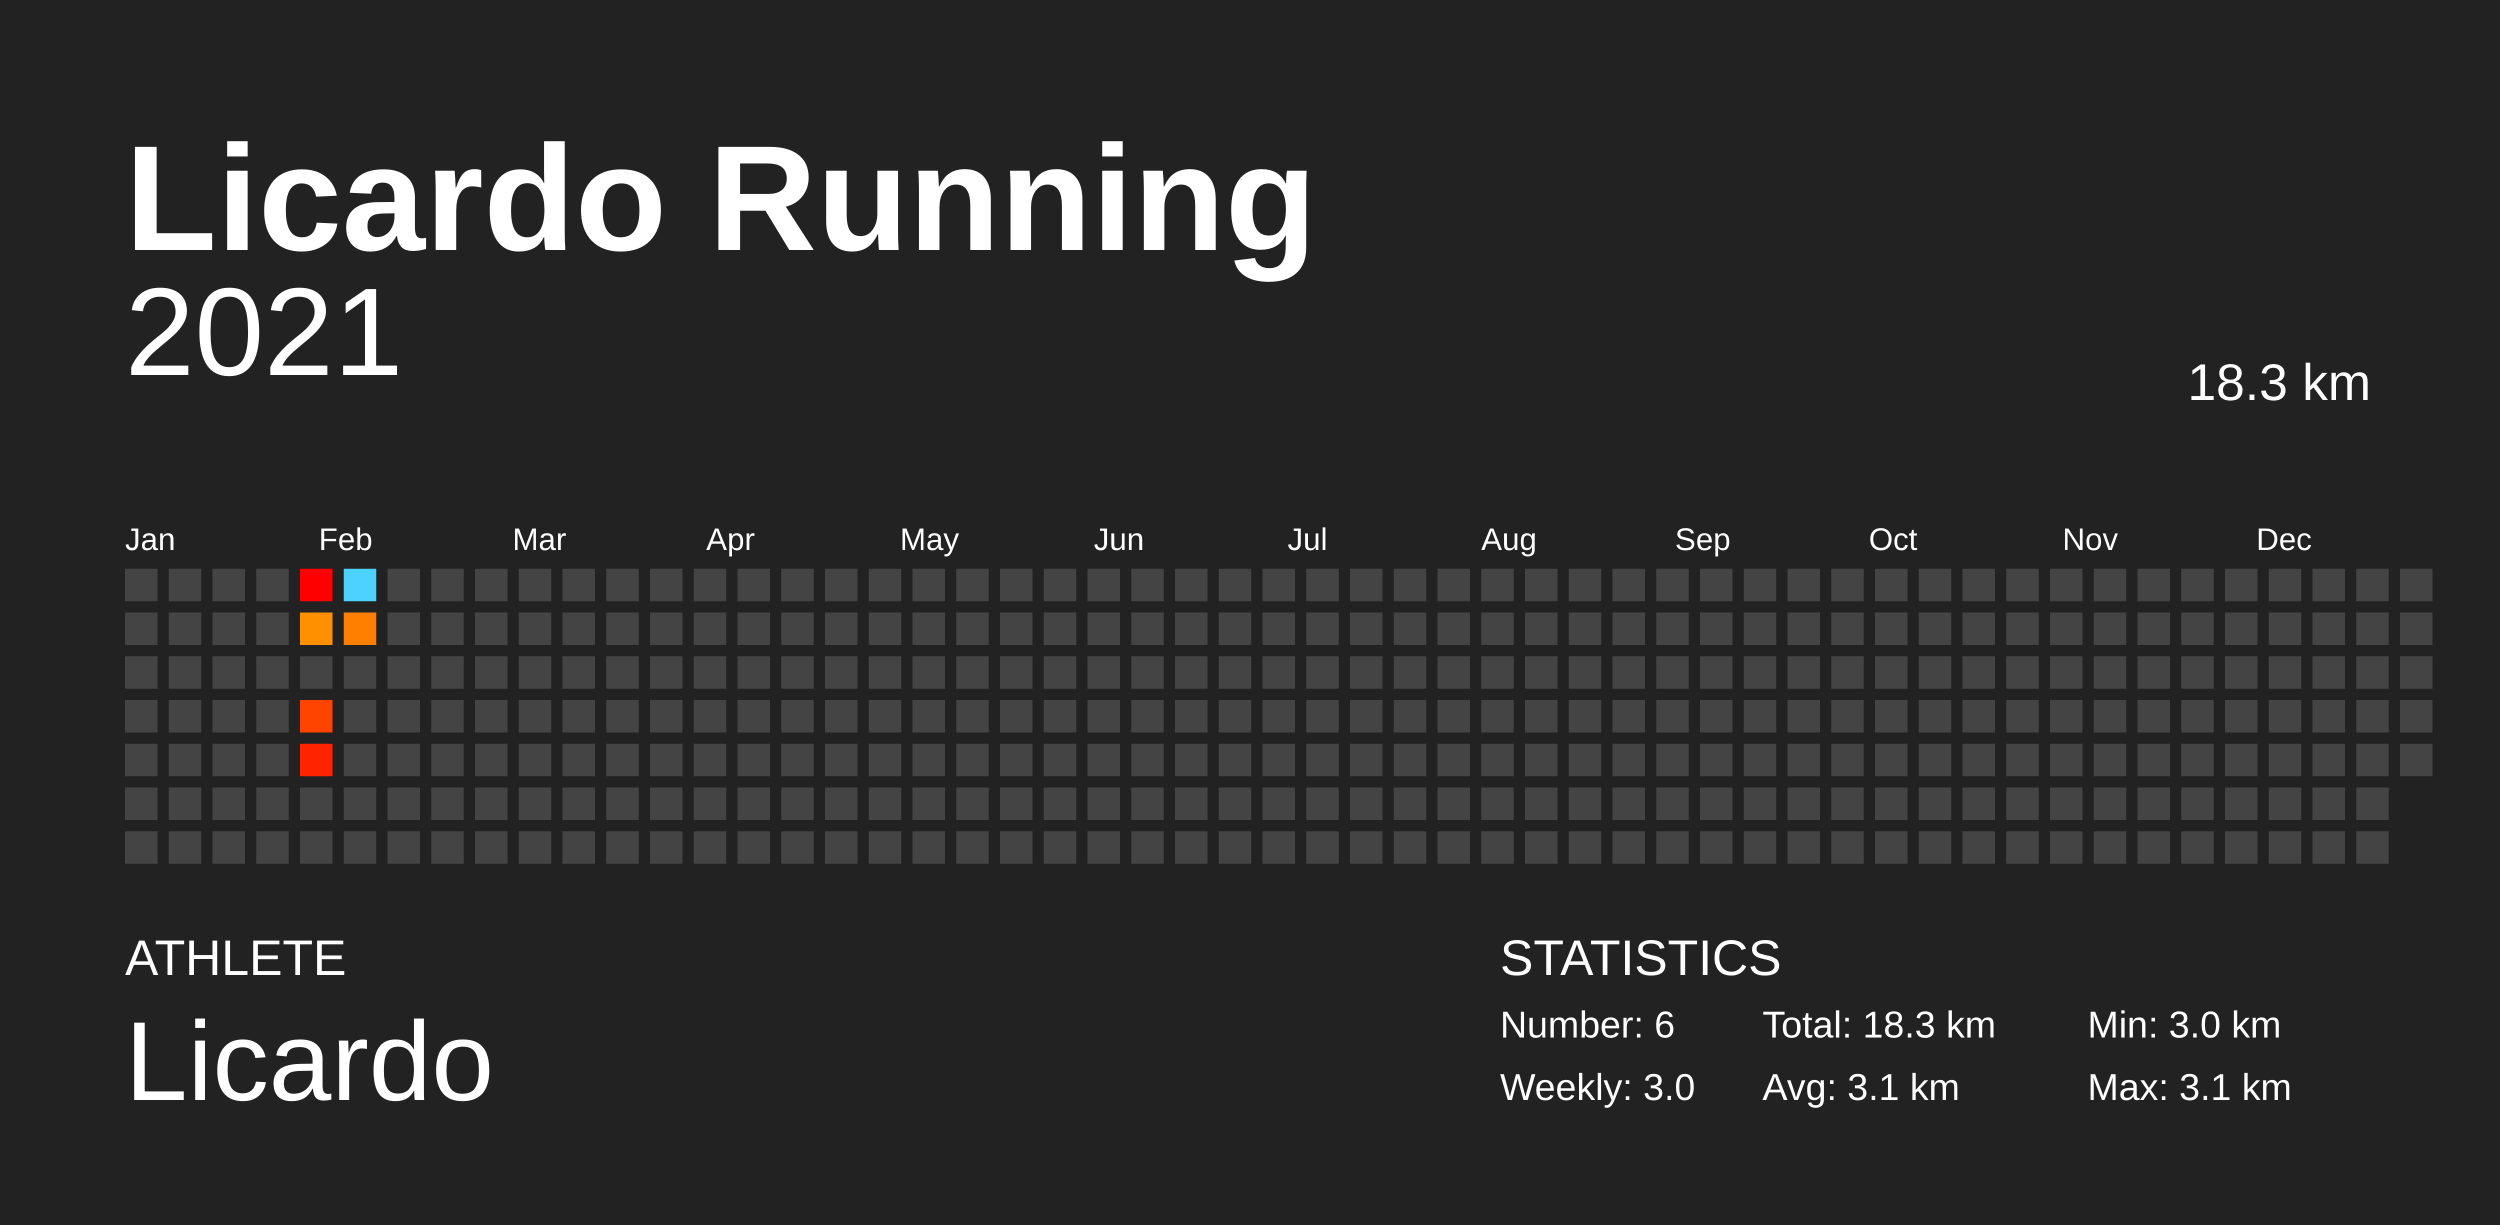
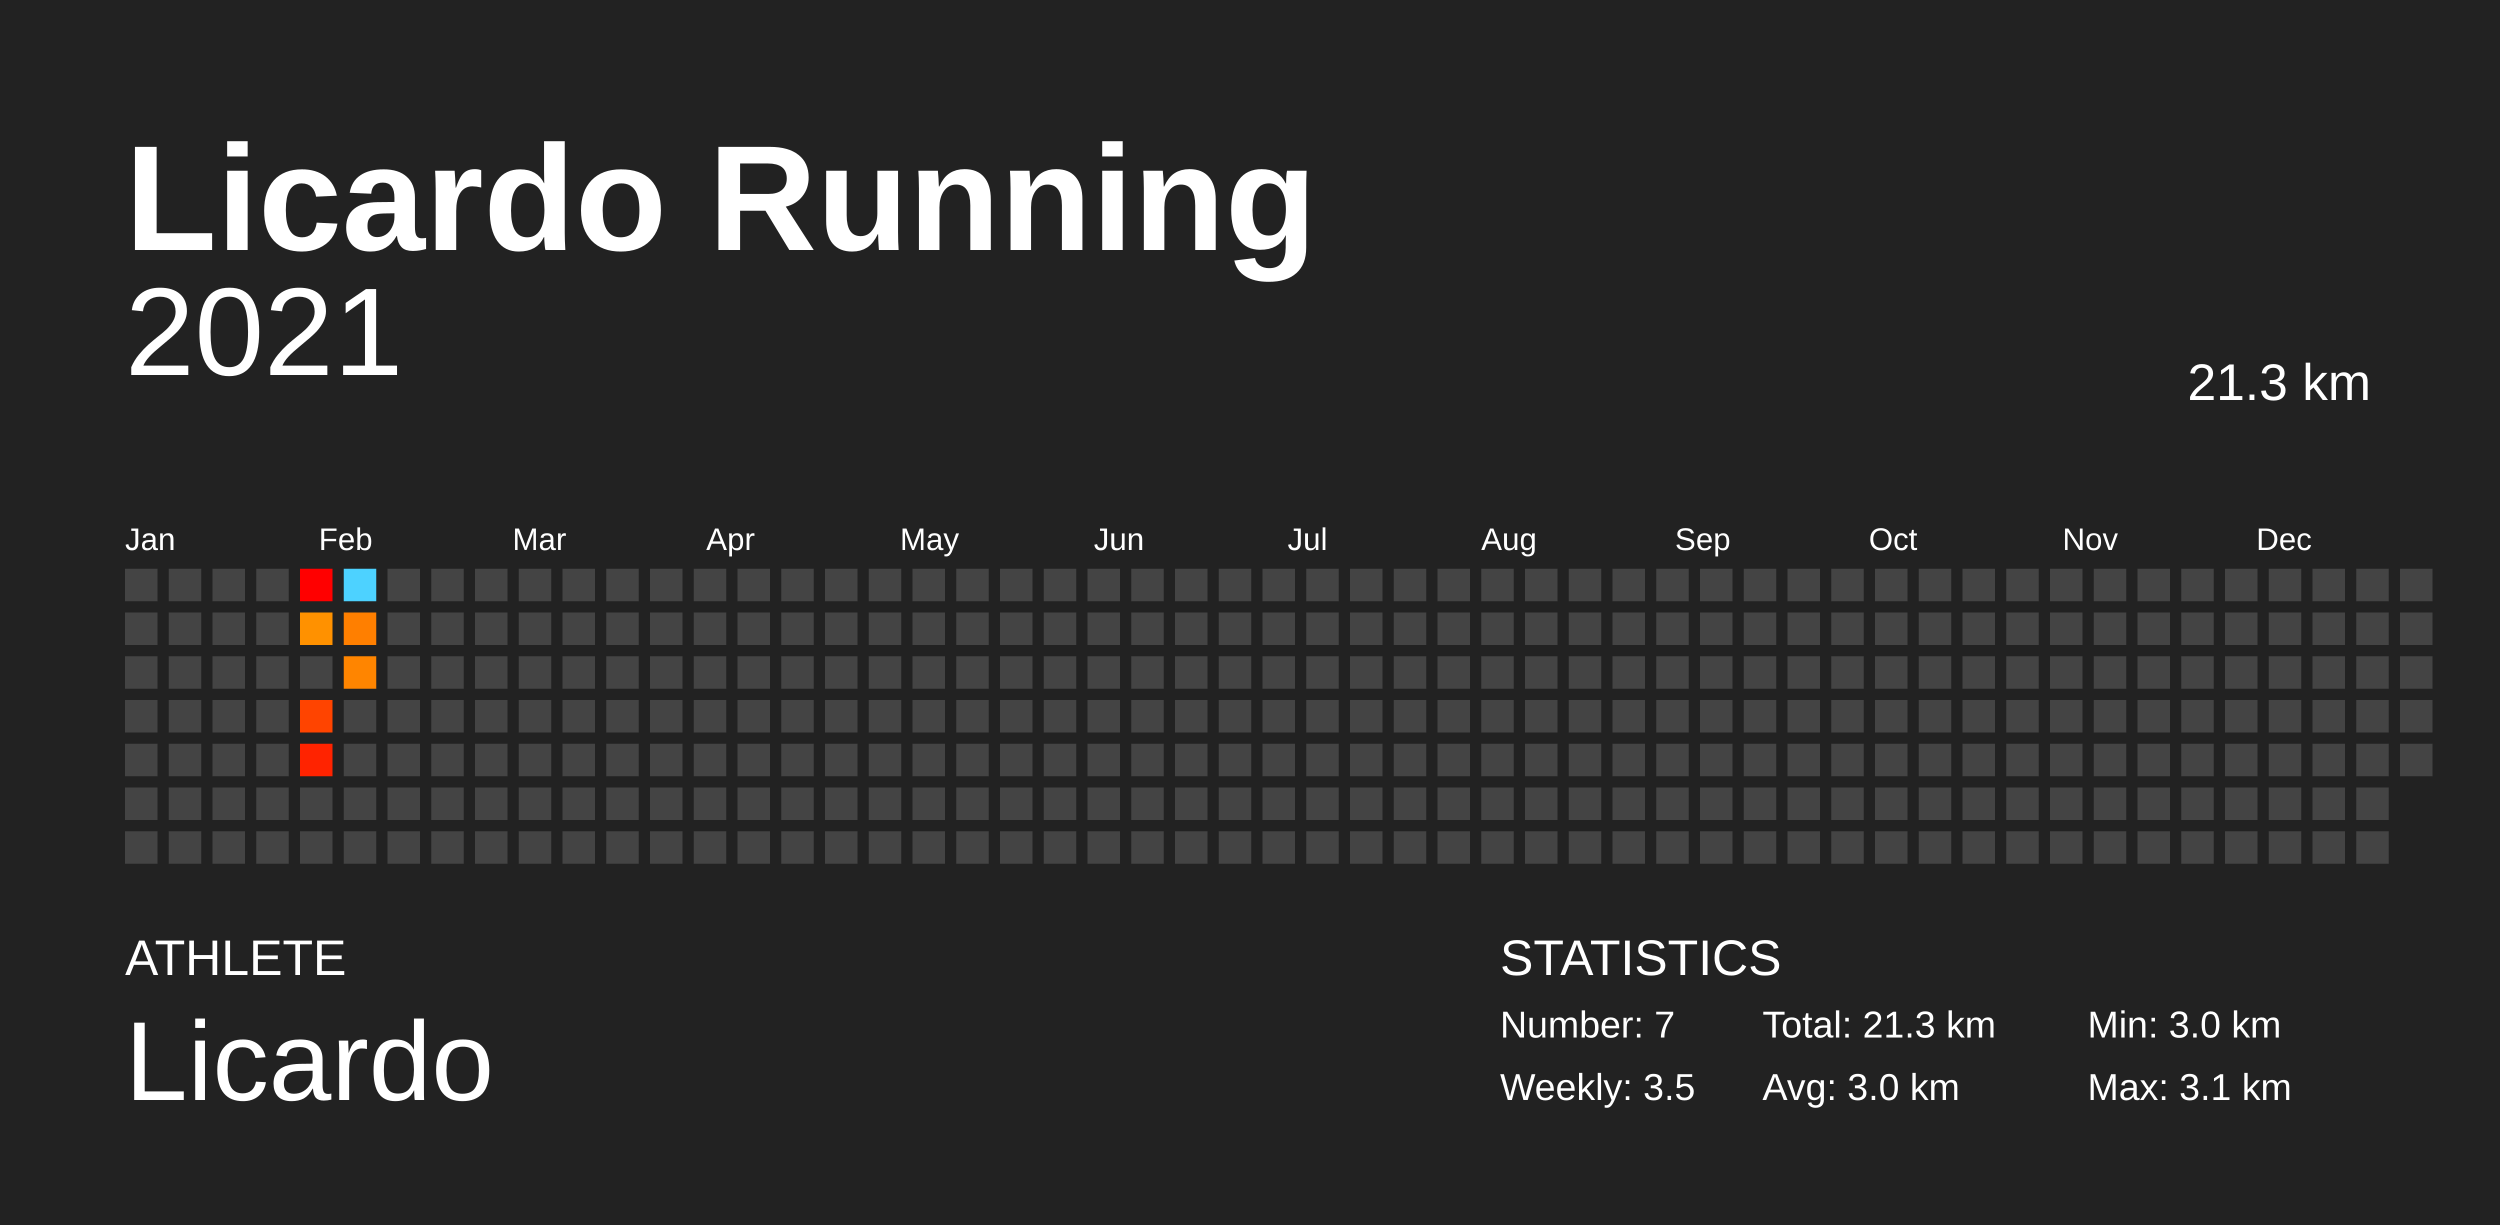
<svg xmlns="http://www.w3.org/2000/svg" baseProfile="full" height="98mm" version="1.1" viewBox="0,0,200,98" width="200mm">
  <defs />
  <rect fill="#222222" height="98" width="200" x="0" y="0" />
  <text fill="#FFFFFF" style="font-size:12px; font-family:Arial; font-weight:bold;" x="10" y="20">Licardo Running</text>
  <text fill="#FFFFFF" style="font-size:4px; font-family:Arial" x="10" y="78">ATHLETE</text>
  <text fill="#FFFFFF" style="font-size:9px; font-family:Arial" x="10" y="88">Licardo</text>
  <text fill="#FFFFFF" style="font-size:4px; font-family:Arial" x="120" y="78">STATISTICS</text>
-   <text fill="#FFFFFF" style="font-size:3px; font-family:Arial" x="120" y="83">Number: 6</text>
-   <text fill="#FFFFFF" style="font-size:3px; font-family:Arial" x="120" y="88">Weekly: 3.0</text>
-   <text fill="#FFFFFF" style="font-size:3px; font-family:Arial" x="141" y="83">Total: 18.3 km</text>
-   <text fill="#FFFFFF" style="font-size:3px; font-family:Arial" x="141" y="88">Avg: 3.1 km</text>
+   <text fill="#FFFFFF" style="font-size:3px; font-family:Arial" x="120" y="83">Number: 7</text>
+   <text fill="#FFFFFF" style="font-size:3px; font-family:Arial" x="120" y="88">Weekly: 3.5</text>
+   <text fill="#FFFFFF" style="font-size:3px; font-family:Arial" x="141" y="83">Total: 21.3 km</text>
+   <text fill="#FFFFFF" style="font-size:3px; font-family:Arial" x="141" y="88">Avg: 3.0 km</text>
  <text fill="#FFFFFF" style="font-size:3px; font-family:Arial" x="167" y="83">Min: 3.0 km</text>
  <text fill="#FFFFFF" style="font-size:3px; font-family:Arial" x="167" y="88">Max: 3.1 km</text>
  <text alignment-baseline="hanging" fill="#FFFFFF" style="font-size:10.0px; font-family:Arial;" x="10" y="30">2021</text>
-   <text alignment-baseline="hanging" fill="#FFFFFF" style="font-size:4.125px; font-family:Arial;" x="175" y="32">18.3 km</text>
+   <text alignment-baseline="hanging" fill="#FFFFFF" style="font-size:4.125px; font-family:Arial;" x="175" y="32">21.3 km</text>
  <text fill="#FFFFFF" style="font-size:2.5px; font-family:Arial" x="10.0" y="44">Jan</text>
  <text fill="#FFFFFF" style="font-size:2.5px; font-family:Arial" x="25.5" y="44">Feb</text>
  <text fill="#FFFFFF" style="font-size:2.5px; font-family:Arial" x="41.0" y="44">Mar</text>
  <text fill="#FFFFFF" style="font-size:2.5px; font-family:Arial" x="56.5" y="44">Apr</text>
  <text fill="#FFFFFF" style="font-size:2.5px; font-family:Arial" x="72.0" y="44">May</text>
  <text fill="#FFFFFF" style="font-size:2.5px; font-family:Arial" x="87.5" y="44">Jun</text>
  <text fill="#FFFFFF" style="font-size:2.5px; font-family:Arial" x="103.0" y="44">Jul</text>
  <text fill="#FFFFFF" style="font-size:2.5px; font-family:Arial" x="118.5" y="44">Aug</text>
  <text fill="#FFFFFF" style="font-size:2.5px; font-family:Arial" x="134.0" y="44">Sep</text>
  <text fill="#FFFFFF" style="font-size:2.5px; font-family:Arial" x="149.5" y="44">Oct</text>
  <text fill="#FFFFFF" style="font-size:2.5px; font-family:Arial" x="165.0" y="44">Nov</text>
  <text fill="#FFFFFF" style="font-size:2.5px; font-family:Arial" x="180.5" y="44">Dec</text>
  <rect fill="#444444" height="2.6" width="2.6" x="10.0" y="45.5" />
  <rect fill="#444444" height="2.6" width="2.6" x="10.0" y="49.0" />
  <rect fill="#444444" height="2.6" width="2.6" x="10.0" y="52.5" />
  <rect fill="#444444" height="2.6" width="2.6" x="10.0" y="56.0" />
  <rect fill="#444444" height="2.6" width="2.6" x="10.0" y="59.5" />
  <rect fill="#444444" height="2.6" width="2.6" x="10.0" y="63.0" />
  <rect fill="#444444" height="2.6" width="2.6" x="10.0" y="66.5" />
  <rect fill="#444444" height="2.6" width="2.6" x="13.5" y="45.5" />
  <rect fill="#444444" height="2.6" width="2.6" x="13.5" y="49.0" />
  <rect fill="#444444" height="2.6" width="2.6" x="13.5" y="52.5" />
  <rect fill="#444444" height="2.6" width="2.6" x="13.5" y="56.0" />
  <rect fill="#444444" height="2.6" width="2.6" x="13.5" y="59.5" />
  <rect fill="#444444" height="2.6" width="2.6" x="13.5" y="63.0" />
  <rect fill="#444444" height="2.6" width="2.6" x="13.5" y="66.5" />
  <rect fill="#444444" height="2.6" width="2.6" x="17.0" y="45.5" />
  <rect fill="#444444" height="2.6" width="2.6" x="17.0" y="49.0" />
  <rect fill="#444444" height="2.6" width="2.6" x="17.0" y="52.5" />
  <rect fill="#444444" height="2.6" width="2.6" x="17.0" y="56.0" />
  <rect fill="#444444" height="2.6" width="2.6" x="17.0" y="59.5" />
  <rect fill="#444444" height="2.6" width="2.6" x="17.0" y="63.0" />
  <rect fill="#444444" height="2.6" width="2.6" x="17.0" y="66.5" />
  <rect fill="#444444" height="2.6" width="2.6" x="20.5" y="45.5" />
  <rect fill="#444444" height="2.6" width="2.6" x="20.5" y="49.0" />
  <rect fill="#444444" height="2.6" width="2.6" x="20.5" y="52.5" />
  <rect fill="#444444" height="2.6" width="2.6" x="20.5" y="56.0" />
  <rect fill="#444444" height="2.6" width="2.6" x="20.5" y="59.5" />
  <rect fill="#444444" height="2.6" width="2.6" x="20.5" y="63.0" />
  <rect fill="#444444" height="2.6" width="2.6" x="20.5" y="66.5" />
  <rect fill="#ff0000" height="2.6" width="2.6" x="24.0" y="45.5" />
  <rect fill="#ff9100" height="2.6" width="2.6" x="24.0" y="49.0" />
  <rect fill="#444444" height="2.6" width="2.6" x="24.0" y="52.5" />
  <rect fill="#ff4400" height="2.6" width="2.6" x="24.0" y="56.0" />
  <rect fill="#ff2300" height="2.6" width="2.6" x="24.0" y="59.5" />
  <rect fill="#444444" height="2.6" width="2.6" x="24.0" y="63.0" />
  <rect fill="#444444" height="2.6" width="2.6" x="24.0" y="66.5" />
  <rect fill="#4dd2ff" height="2.6" width="2.6" x="27.5" y="45.5" />
  <rect fill="#ff7f00" height="2.6" width="2.6" x="27.5" y="49.0" />
-   <rect fill="#444444" height="2.6" width="2.6" x="27.5" y="52.5" />
+   <rect fill="#ff8500" height="2.6" width="2.6" x="27.5" y="52.5" />
  <rect fill="#444444" height="2.6" width="2.6" x="27.5" y="56.0" />
  <rect fill="#444444" height="2.6" width="2.6" x="27.5" y="59.5" />
  <rect fill="#444444" height="2.6" width="2.6" x="27.5" y="63.0" />
  <rect fill="#444444" height="2.6" width="2.6" x="27.5" y="66.5" />
  <rect fill="#444444" height="2.6" width="2.6" x="31.0" y="45.5" />
  <rect fill="#444444" height="2.6" width="2.6" x="31.0" y="49.0" />
  <rect fill="#444444" height="2.6" width="2.6" x="31.0" y="52.5" />
  <rect fill="#444444" height="2.6" width="2.6" x="31.0" y="56.0" />
  <rect fill="#444444" height="2.6" width="2.6" x="31.0" y="59.5" />
  <rect fill="#444444" height="2.6" width="2.6" x="31.0" y="63.0" />
  <rect fill="#444444" height="2.6" width="2.6" x="31.0" y="66.5" />
  <rect fill="#444444" height="2.6" width="2.6" x="34.5" y="45.5" />
  <rect fill="#444444" height="2.6" width="2.6" x="34.5" y="49.0" />
  <rect fill="#444444" height="2.6" width="2.6" x="34.5" y="52.5" />
  <rect fill="#444444" height="2.6" width="2.6" x="34.5" y="56.0" />
  <rect fill="#444444" height="2.6" width="2.6" x="34.5" y="59.5" />
  <rect fill="#444444" height="2.6" width="2.6" x="34.5" y="63.0" />
  <rect fill="#444444" height="2.6" width="2.6" x="34.5" y="66.5" />
  <rect fill="#444444" height="2.6" width="2.6" x="38.0" y="45.5" />
  <rect fill="#444444" height="2.6" width="2.6" x="38.0" y="49.0" />
  <rect fill="#444444" height="2.6" width="2.6" x="38.0" y="52.5" />
  <rect fill="#444444" height="2.6" width="2.6" x="38.0" y="56.0" />
  <rect fill="#444444" height="2.6" width="2.6" x="38.0" y="59.5" />
  <rect fill="#444444" height="2.6" width="2.6" x="38.0" y="63.0" />
  <rect fill="#444444" height="2.6" width="2.6" x="38.0" y="66.5" />
  <rect fill="#444444" height="2.6" width="2.6" x="41.5" y="45.5" />
  <rect fill="#444444" height="2.6" width="2.6" x="41.5" y="49.0" />
  <rect fill="#444444" height="2.6" width="2.6" x="41.5" y="52.5" />
  <rect fill="#444444" height="2.6" width="2.6" x="41.5" y="56.0" />
  <rect fill="#444444" height="2.6" width="2.6" x="41.5" y="59.5" />
  <rect fill="#444444" height="2.6" width="2.6" x="41.5" y="63.0" />
  <rect fill="#444444" height="2.6" width="2.6" x="41.5" y="66.5" />
  <rect fill="#444444" height="2.6" width="2.6" x="45.0" y="45.5" />
  <rect fill="#444444" height="2.6" width="2.6" x="45.0" y="49.0" />
  <rect fill="#444444" height="2.6" width="2.6" x="45.0" y="52.5" />
  <rect fill="#444444" height="2.6" width="2.6" x="45.0" y="56.0" />
  <rect fill="#444444" height="2.6" width="2.6" x="45.0" y="59.5" />
  <rect fill="#444444" height="2.6" width="2.6" x="45.0" y="63.0" />
  <rect fill="#444444" height="2.6" width="2.6" x="45.0" y="66.5" />
  <rect fill="#444444" height="2.6" width="2.6" x="48.5" y="45.5" />
  <rect fill="#444444" height="2.6" width="2.6" x="48.5" y="49.0" />
  <rect fill="#444444" height="2.6" width="2.6" x="48.5" y="52.5" />
  <rect fill="#444444" height="2.6" width="2.6" x="48.5" y="56.0" />
  <rect fill="#444444" height="2.6" width="2.6" x="48.5" y="59.5" />
  <rect fill="#444444" height="2.6" width="2.6" x="48.5" y="63.0" />
  <rect fill="#444444" height="2.6" width="2.6" x="48.5" y="66.5" />
  <rect fill="#444444" height="2.6" width="2.6" x="52.0" y="45.5" />
  <rect fill="#444444" height="2.6" width="2.6" x="52.0" y="49.0" />
  <rect fill="#444444" height="2.6" width="2.6" x="52.0" y="52.5" />
  <rect fill="#444444" height="2.6" width="2.6" x="52.0" y="56.0" />
  <rect fill="#444444" height="2.6" width="2.6" x="52.0" y="59.5" />
  <rect fill="#444444" height="2.6" width="2.6" x="52.0" y="63.0" />
  <rect fill="#444444" height="2.6" width="2.6" x="52.0" y="66.5" />
  <rect fill="#444444" height="2.6" width="2.6" x="55.5" y="45.5" />
  <rect fill="#444444" height="2.6" width="2.6" x="55.5" y="49.0" />
  <rect fill="#444444" height="2.6" width="2.6" x="55.5" y="52.5" />
  <rect fill="#444444" height="2.6" width="2.6" x="55.5" y="56.0" />
  <rect fill="#444444" height="2.6" width="2.6" x="55.5" y="59.5" />
  <rect fill="#444444" height="2.6" width="2.6" x="55.5" y="63.0" />
  <rect fill="#444444" height="2.6" width="2.6" x="55.5" y="66.5" />
  <rect fill="#444444" height="2.6" width="2.6" x="59.0" y="45.5" />
  <rect fill="#444444" height="2.6" width="2.6" x="59.0" y="49.0" />
  <rect fill="#444444" height="2.6" width="2.6" x="59.0" y="52.5" />
  <rect fill="#444444" height="2.6" width="2.6" x="59.0" y="56.0" />
  <rect fill="#444444" height="2.6" width="2.6" x="59.0" y="59.5" />
  <rect fill="#444444" height="2.6" width="2.6" x="59.0" y="63.0" />
  <rect fill="#444444" height="2.6" width="2.6" x="59.0" y="66.5" />
  <rect fill="#444444" height="2.6" width="2.6" x="62.5" y="45.5" />
  <rect fill="#444444" height="2.6" width="2.6" x="62.5" y="49.0" />
  <rect fill="#444444" height="2.6" width="2.6" x="62.5" y="52.5" />
  <rect fill="#444444" height="2.6" width="2.6" x="62.5" y="56.0" />
  <rect fill="#444444" height="2.6" width="2.6" x="62.5" y="59.5" />
  <rect fill="#444444" height="2.6" width="2.6" x="62.5" y="63.0" />
  <rect fill="#444444" height="2.6" width="2.6" x="62.5" y="66.5" />
  <rect fill="#444444" height="2.6" width="2.6" x="66.0" y="45.5" />
  <rect fill="#444444" height="2.6" width="2.6" x="66.0" y="49.0" />
  <rect fill="#444444" height="2.6" width="2.6" x="66.0" y="52.5" />
  <rect fill="#444444" height="2.6" width="2.6" x="66.0" y="56.0" />
  <rect fill="#444444" height="2.6" width="2.6" x="66.0" y="59.5" />
  <rect fill="#444444" height="2.6" width="2.6" x="66.0" y="63.0" />
  <rect fill="#444444" height="2.6" width="2.6" x="66.0" y="66.5" />
  <rect fill="#444444" height="2.6" width="2.6" x="69.5" y="45.5" />
  <rect fill="#444444" height="2.6" width="2.6" x="69.5" y="49.0" />
  <rect fill="#444444" height="2.6" width="2.6" x="69.5" y="52.5" />
  <rect fill="#444444" height="2.6" width="2.6" x="69.5" y="56.0" />
  <rect fill="#444444" height="2.6" width="2.6" x="69.5" y="59.5" />
  <rect fill="#444444" height="2.6" width="2.6" x="69.5" y="63.0" />
  <rect fill="#444444" height="2.6" width="2.6" x="69.5" y="66.5" />
  <rect fill="#444444" height="2.6" width="2.6" x="73.0" y="45.5" />
  <rect fill="#444444" height="2.6" width="2.6" x="73.0" y="49.0" />
  <rect fill="#444444" height="2.6" width="2.6" x="73.0" y="52.5" />
  <rect fill="#444444" height="2.6" width="2.6" x="73.0" y="56.0" />
  <rect fill="#444444" height="2.6" width="2.6" x="73.0" y="59.5" />
  <rect fill="#444444" height="2.6" width="2.6" x="73.0" y="63.0" />
  <rect fill="#444444" height="2.6" width="2.6" x="73.0" y="66.5" />
  <rect fill="#444444" height="2.6" width="2.6" x="76.5" y="45.5" />
  <rect fill="#444444" height="2.6" width="2.6" x="76.5" y="49.0" />
  <rect fill="#444444" height="2.6" width="2.6" x="76.5" y="52.5" />
  <rect fill="#444444" height="2.6" width="2.6" x="76.5" y="56.0" />
  <rect fill="#444444" height="2.6" width="2.6" x="76.5" y="59.5" />
  <rect fill="#444444" height="2.6" width="2.6" x="76.5" y="63.0" />
  <rect fill="#444444" height="2.6" width="2.6" x="76.5" y="66.5" />
  <rect fill="#444444" height="2.6" width="2.6" x="80.0" y="45.5" />
  <rect fill="#444444" height="2.6" width="2.6" x="80.0" y="49.0" />
  <rect fill="#444444" height="2.6" width="2.6" x="80.0" y="52.5" />
  <rect fill="#444444" height="2.6" width="2.6" x="80.0" y="56.0" />
  <rect fill="#444444" height="2.6" width="2.6" x="80.0" y="59.5" />
  <rect fill="#444444" height="2.6" width="2.6" x="80.0" y="63.0" />
  <rect fill="#444444" height="2.6" width="2.6" x="80.0" y="66.5" />
  <rect fill="#444444" height="2.6" width="2.6" x="83.5" y="45.5" />
  <rect fill="#444444" height="2.6" width="2.6" x="83.5" y="49.0" />
  <rect fill="#444444" height="2.6" width="2.6" x="83.5" y="52.5" />
  <rect fill="#444444" height="2.6" width="2.6" x="83.5" y="56.0" />
  <rect fill="#444444" height="2.6" width="2.6" x="83.5" y="59.5" />
  <rect fill="#444444" height="2.6" width="2.6" x="83.5" y="63.0" />
  <rect fill="#444444" height="2.6" width="2.6" x="83.5" y="66.5" />
  <rect fill="#444444" height="2.6" width="2.6" x="87.0" y="45.5" />
  <rect fill="#444444" height="2.6" width="2.6" x="87.0" y="49.0" />
  <rect fill="#444444" height="2.6" width="2.6" x="87.0" y="52.5" />
  <rect fill="#444444" height="2.6" width="2.6" x="87.0" y="56.0" />
  <rect fill="#444444" height="2.6" width="2.6" x="87.0" y="59.5" />
  <rect fill="#444444" height="2.6" width="2.6" x="87.0" y="63.0" />
  <rect fill="#444444" height="2.6" width="2.6" x="87.0" y="66.5" />
  <rect fill="#444444" height="2.6" width="2.6" x="90.5" y="45.5" />
  <rect fill="#444444" height="2.6" width="2.6" x="90.5" y="49.0" />
  <rect fill="#444444" height="2.6" width="2.6" x="90.5" y="52.5" />
  <rect fill="#444444" height="2.6" width="2.6" x="90.5" y="56.0" />
  <rect fill="#444444" height="2.6" width="2.6" x="90.5" y="59.5" />
  <rect fill="#444444" height="2.6" width="2.6" x="90.5" y="63.0" />
  <rect fill="#444444" height="2.6" width="2.6" x="90.5" y="66.5" />
  <rect fill="#444444" height="2.6" width="2.6" x="94.0" y="45.5" />
  <rect fill="#444444" height="2.6" width="2.6" x="94.0" y="49.0" />
  <rect fill="#444444" height="2.6" width="2.6" x="94.0" y="52.5" />
  <rect fill="#444444" height="2.6" width="2.6" x="94.0" y="56.0" />
  <rect fill="#444444" height="2.6" width="2.6" x="94.0" y="59.5" />
  <rect fill="#444444" height="2.6" width="2.6" x="94.0" y="63.0" />
  <rect fill="#444444" height="2.6" width="2.6" x="94.0" y="66.5" />
  <rect fill="#444444" height="2.6" width="2.6" x="97.5" y="45.5" />
  <rect fill="#444444" height="2.6" width="2.6" x="97.5" y="49.0" />
  <rect fill="#444444" height="2.6" width="2.6" x="97.5" y="52.5" />
  <rect fill="#444444" height="2.6" width="2.6" x="97.5" y="56.0" />
  <rect fill="#444444" height="2.6" width="2.6" x="97.5" y="59.5" />
  <rect fill="#444444" height="2.6" width="2.6" x="97.5" y="63.0" />
  <rect fill="#444444" height="2.6" width="2.6" x="97.5" y="66.5" />
  <rect fill="#444444" height="2.6" width="2.6" x="101.0" y="45.5" />
  <rect fill="#444444" height="2.6" width="2.6" x="101.0" y="49.0" />
  <rect fill="#444444" height="2.6" width="2.6" x="101.0" y="52.5" />
  <rect fill="#444444" height="2.6" width="2.6" x="101.0" y="56.0" />
  <rect fill="#444444" height="2.6" width="2.6" x="101.0" y="59.5" />
  <rect fill="#444444" height="2.6" width="2.6" x="101.0" y="63.0" />
  <rect fill="#444444" height="2.6" width="2.6" x="101.0" y="66.5" />
  <rect fill="#444444" height="2.6" width="2.6" x="104.5" y="45.5" />
  <rect fill="#444444" height="2.6" width="2.6" x="104.5" y="49.0" />
  <rect fill="#444444" height="2.6" width="2.6" x="104.5" y="52.5" />
  <rect fill="#444444" height="2.6" width="2.6" x="104.5" y="56.0" />
  <rect fill="#444444" height="2.6" width="2.6" x="104.5" y="59.5" />
  <rect fill="#444444" height="2.6" width="2.6" x="104.5" y="63.0" />
  <rect fill="#444444" height="2.6" width="2.6" x="104.5" y="66.5" />
  <rect fill="#444444" height="2.6" width="2.6" x="108.0" y="45.5" />
  <rect fill="#444444" height="2.6" width="2.6" x="108.0" y="49.0" />
  <rect fill="#444444" height="2.6" width="2.6" x="108.0" y="52.5" />
  <rect fill="#444444" height="2.6" width="2.6" x="108.0" y="56.0" />
  <rect fill="#444444" height="2.6" width="2.6" x="108.0" y="59.5" />
  <rect fill="#444444" height="2.6" width="2.6" x="108.0" y="63.0" />
  <rect fill="#444444" height="2.6" width="2.6" x="108.0" y="66.5" />
  <rect fill="#444444" height="2.6" width="2.6" x="111.5" y="45.5" />
  <rect fill="#444444" height="2.6" width="2.6" x="111.5" y="49.0" />
  <rect fill="#444444" height="2.6" width="2.6" x="111.5" y="52.5" />
  <rect fill="#444444" height="2.6" width="2.6" x="111.5" y="56.0" />
  <rect fill="#444444" height="2.6" width="2.6" x="111.5" y="59.5" />
  <rect fill="#444444" height="2.6" width="2.6" x="111.5" y="63.0" />
  <rect fill="#444444" height="2.6" width="2.6" x="111.5" y="66.5" />
  <rect fill="#444444" height="2.6" width="2.6" x="115.0" y="45.5" />
  <rect fill="#444444" height="2.6" width="2.6" x="115.0" y="49.0" />
  <rect fill="#444444" height="2.6" width="2.6" x="115.0" y="52.5" />
  <rect fill="#444444" height="2.6" width="2.6" x="115.0" y="56.0" />
  <rect fill="#444444" height="2.6" width="2.6" x="115.0" y="59.5" />
  <rect fill="#444444" height="2.6" width="2.6" x="115.0" y="63.0" />
  <rect fill="#444444" height="2.6" width="2.6" x="115.0" y="66.5" />
  <rect fill="#444444" height="2.6" width="2.6" x="118.5" y="45.5" />
  <rect fill="#444444" height="2.6" width="2.6" x="118.5" y="49.0" />
  <rect fill="#444444" height="2.6" width="2.6" x="118.5" y="52.5" />
  <rect fill="#444444" height="2.6" width="2.6" x="118.5" y="56.0" />
  <rect fill="#444444" height="2.6" width="2.6" x="118.5" y="59.5" />
  <rect fill="#444444" height="2.6" width="2.6" x="118.5" y="63.0" />
  <rect fill="#444444" height="2.6" width="2.6" x="118.5" y="66.5" />
  <rect fill="#444444" height="2.6" width="2.6" x="122.0" y="45.5" />
  <rect fill="#444444" height="2.6" width="2.6" x="122.0" y="49.0" />
  <rect fill="#444444" height="2.6" width="2.6" x="122.0" y="52.5" />
  <rect fill="#444444" height="2.6" width="2.6" x="122.0" y="56.0" />
  <rect fill="#444444" height="2.6" width="2.6" x="122.0" y="59.5" />
  <rect fill="#444444" height="2.6" width="2.6" x="122.0" y="63.0" />
  <rect fill="#444444" height="2.6" width="2.6" x="122.0" y="66.5" />
  <rect fill="#444444" height="2.6" width="2.6" x="125.5" y="45.5" />
  <rect fill="#444444" height="2.6" width="2.6" x="125.5" y="49.0" />
  <rect fill="#444444" height="2.6" width="2.6" x="125.5" y="52.5" />
  <rect fill="#444444" height="2.6" width="2.6" x="125.5" y="56.0" />
  <rect fill="#444444" height="2.6" width="2.6" x="125.5" y="59.5" />
  <rect fill="#444444" height="2.6" width="2.6" x="125.5" y="63.0" />
  <rect fill="#444444" height="2.6" width="2.6" x="125.5" y="66.5" />
  <rect fill="#444444" height="2.6" width="2.6" x="129.0" y="45.5" />
  <rect fill="#444444" height="2.6" width="2.6" x="129.0" y="49.0" />
  <rect fill="#444444" height="2.6" width="2.6" x="129.0" y="52.5" />
  <rect fill="#444444" height="2.6" width="2.6" x="129.0" y="56.0" />
  <rect fill="#444444" height="2.6" width="2.6" x="129.0" y="59.5" />
  <rect fill="#444444" height="2.6" width="2.6" x="129.0" y="63.0" />
  <rect fill="#444444" height="2.6" width="2.6" x="129.0" y="66.5" />
  <rect fill="#444444" height="2.6" width="2.6" x="132.5" y="45.5" />
  <rect fill="#444444" height="2.6" width="2.6" x="132.5" y="49.0" />
  <rect fill="#444444" height="2.6" width="2.6" x="132.5" y="52.5" />
  <rect fill="#444444" height="2.6" width="2.6" x="132.5" y="56.0" />
  <rect fill="#444444" height="2.6" width="2.6" x="132.5" y="59.5" />
  <rect fill="#444444" height="2.6" width="2.6" x="132.5" y="63.0" />
  <rect fill="#444444" height="2.6" width="2.6" x="132.5" y="66.5" />
  <rect fill="#444444" height="2.6" width="2.6" x="136.0" y="45.5" />
  <rect fill="#444444" height="2.6" width="2.6" x="136.0" y="49.0" />
  <rect fill="#444444" height="2.6" width="2.6" x="136.0" y="52.5" />
  <rect fill="#444444" height="2.6" width="2.6" x="136.0" y="56.0" />
  <rect fill="#444444" height="2.6" width="2.6" x="136.0" y="59.5" />
  <rect fill="#444444" height="2.6" width="2.6" x="136.0" y="63.0" />
  <rect fill="#444444" height="2.6" width="2.6" x="136.0" y="66.5" />
  <rect fill="#444444" height="2.6" width="2.6" x="139.5" y="45.5" />
  <rect fill="#444444" height="2.6" width="2.6" x="139.5" y="49.0" />
  <rect fill="#444444" height="2.6" width="2.6" x="139.5" y="52.5" />
  <rect fill="#444444" height="2.6" width="2.6" x="139.5" y="56.0" />
  <rect fill="#444444" height="2.6" width="2.6" x="139.5" y="59.5" />
  <rect fill="#444444" height="2.6" width="2.6" x="139.5" y="63.0" />
  <rect fill="#444444" height="2.6" width="2.6" x="139.5" y="66.5" />
  <rect fill="#444444" height="2.6" width="2.6" x="143.0" y="45.5" />
  <rect fill="#444444" height="2.6" width="2.6" x="143.0" y="49.0" />
  <rect fill="#444444" height="2.6" width="2.6" x="143.0" y="52.5" />
  <rect fill="#444444" height="2.6" width="2.6" x="143.0" y="56.0" />
  <rect fill="#444444" height="2.6" width="2.6" x="143.0" y="59.5" />
  <rect fill="#444444" height="2.6" width="2.6" x="143.0" y="63.0" />
  <rect fill="#444444" height="2.6" width="2.6" x="143.0" y="66.5" />
  <rect fill="#444444" height="2.6" width="2.6" x="146.5" y="45.5" />
  <rect fill="#444444" height="2.6" width="2.6" x="146.5" y="49.0" />
  <rect fill="#444444" height="2.6" width="2.6" x="146.5" y="52.5" />
  <rect fill="#444444" height="2.6" width="2.6" x="146.5" y="56.0" />
  <rect fill="#444444" height="2.6" width="2.6" x="146.5" y="59.5" />
  <rect fill="#444444" height="2.6" width="2.6" x="146.5" y="63.0" />
  <rect fill="#444444" height="2.6" width="2.6" x="146.5" y="66.5" />
  <rect fill="#444444" height="2.6" width="2.6" x="150.0" y="45.5" />
  <rect fill="#444444" height="2.6" width="2.6" x="150.0" y="49.0" />
  <rect fill="#444444" height="2.6" width="2.6" x="150.0" y="52.5" />
  <rect fill="#444444" height="2.6" width="2.6" x="150.0" y="56.0" />
  <rect fill="#444444" height="2.6" width="2.6" x="150.0" y="59.5" />
  <rect fill="#444444" height="2.6" width="2.6" x="150.0" y="63.0" />
  <rect fill="#444444" height="2.6" width="2.6" x="150.0" y="66.5" />
  <rect fill="#444444" height="2.6" width="2.6" x="153.5" y="45.5" />
  <rect fill="#444444" height="2.6" width="2.6" x="153.5" y="49.0" />
  <rect fill="#444444" height="2.6" width="2.6" x="153.5" y="52.5" />
  <rect fill="#444444" height="2.6" width="2.6" x="153.5" y="56.0" />
  <rect fill="#444444" height="2.6" width="2.6" x="153.5" y="59.5" />
  <rect fill="#444444" height="2.6" width="2.6" x="153.5" y="63.0" />
  <rect fill="#444444" height="2.6" width="2.6" x="153.5" y="66.5" />
  <rect fill="#444444" height="2.6" width="2.6" x="157.0" y="45.5" />
  <rect fill="#444444" height="2.6" width="2.6" x="157.0" y="49.0" />
  <rect fill="#444444" height="2.6" width="2.6" x="157.0" y="52.5" />
  <rect fill="#444444" height="2.6" width="2.6" x="157.0" y="56.0" />
  <rect fill="#444444" height="2.6" width="2.6" x="157.0" y="59.5" />
  <rect fill="#444444" height="2.6" width="2.6" x="157.0" y="63.0" />
  <rect fill="#444444" height="2.6" width="2.6" x="157.0" y="66.5" />
  <rect fill="#444444" height="2.6" width="2.6" x="160.5" y="45.5" />
  <rect fill="#444444" height="2.6" width="2.6" x="160.5" y="49.0" />
  <rect fill="#444444" height="2.6" width="2.6" x="160.5" y="52.5" />
  <rect fill="#444444" height="2.6" width="2.6" x="160.5" y="56.0" />
  <rect fill="#444444" height="2.6" width="2.6" x="160.5" y="59.5" />
  <rect fill="#444444" height="2.6" width="2.6" x="160.5" y="63.0" />
  <rect fill="#444444" height="2.6" width="2.6" x="160.5" y="66.5" />
  <rect fill="#444444" height="2.6" width="2.6" x="164.0" y="45.5" />
  <rect fill="#444444" height="2.6" width="2.6" x="164.0" y="49.0" />
  <rect fill="#444444" height="2.6" width="2.6" x="164.0" y="52.5" />
  <rect fill="#444444" height="2.6" width="2.6" x="164.0" y="56.0" />
  <rect fill="#444444" height="2.6" width="2.6" x="164.0" y="59.5" />
  <rect fill="#444444" height="2.6" width="2.6" x="164.0" y="63.0" />
  <rect fill="#444444" height="2.6" width="2.6" x="164.0" y="66.5" />
  <rect fill="#444444" height="2.6" width="2.6" x="167.5" y="45.5" />
  <rect fill="#444444" height="2.6" width="2.6" x="167.5" y="49.0" />
  <rect fill="#444444" height="2.6" width="2.6" x="167.5" y="52.5" />
  <rect fill="#444444" height="2.6" width="2.6" x="167.5" y="56.0" />
  <rect fill="#444444" height="2.6" width="2.6" x="167.5" y="59.5" />
  <rect fill="#444444" height="2.6" width="2.6" x="167.5" y="63.0" />
  <rect fill="#444444" height="2.6" width="2.6" x="167.5" y="66.5" />
  <rect fill="#444444" height="2.6" width="2.6" x="171.0" y="45.5" />
  <rect fill="#444444" height="2.6" width="2.6" x="171.0" y="49.0" />
  <rect fill="#444444" height="2.6" width="2.6" x="171.0" y="52.5" />
  <rect fill="#444444" height="2.6" width="2.6" x="171.0" y="56.0" />
  <rect fill="#444444" height="2.6" width="2.6" x="171.0" y="59.5" />
  <rect fill="#444444" height="2.6" width="2.6" x="171.0" y="63.0" />
  <rect fill="#444444" height="2.6" width="2.6" x="171.0" y="66.5" />
  <rect fill="#444444" height="2.6" width="2.6" x="174.5" y="45.5" />
  <rect fill="#444444" height="2.6" width="2.6" x="174.5" y="49.0" />
  <rect fill="#444444" height="2.6" width="2.6" x="174.5" y="52.5" />
  <rect fill="#444444" height="2.6" width="2.6" x="174.5" y="56.0" />
  <rect fill="#444444" height="2.6" width="2.6" x="174.5" y="59.5" />
  <rect fill="#444444" height="2.6" width="2.6" x="174.5" y="63.0" />
  <rect fill="#444444" height="2.6" width="2.6" x="174.5" y="66.5" />
  <rect fill="#444444" height="2.6" width="2.6" x="178.0" y="45.5" />
  <rect fill="#444444" height="2.6" width="2.6" x="178.0" y="49.0" />
  <rect fill="#444444" height="2.6" width="2.6" x="178.0" y="52.5" />
  <rect fill="#444444" height="2.6" width="2.6" x="178.0" y="56.0" />
  <rect fill="#444444" height="2.6" width="2.6" x="178.0" y="59.5" />
  <rect fill="#444444" height="2.6" width="2.6" x="178.0" y="63.0" />
  <rect fill="#444444" height="2.6" width="2.6" x="178.0" y="66.5" />
  <rect fill="#444444" height="2.6" width="2.6" x="181.5" y="45.5" />
  <rect fill="#444444" height="2.6" width="2.6" x="181.5" y="49.0" />
  <rect fill="#444444" height="2.6" width="2.6" x="181.5" y="52.5" />
  <rect fill="#444444" height="2.6" width="2.6" x="181.5" y="56.0" />
  <rect fill="#444444" height="2.6" width="2.6" x="181.5" y="59.5" />
  <rect fill="#444444" height="2.6" width="2.6" x="181.5" y="63.0" />
  <rect fill="#444444" height="2.6" width="2.6" x="181.5" y="66.5" />
  <rect fill="#444444" height="2.6" width="2.6" x="185.0" y="45.5" />
  <rect fill="#444444" height="2.6" width="2.6" x="185.0" y="49.0" />
  <rect fill="#444444" height="2.6" width="2.6" x="185.0" y="52.5" />
  <rect fill="#444444" height="2.6" width="2.6" x="185.0" y="56.0" />
  <rect fill="#444444" height="2.6" width="2.6" x="185.0" y="59.5" />
  <rect fill="#444444" height="2.6" width="2.6" x="185.0" y="63.0" />
  <rect fill="#444444" height="2.6" width="2.6" x="185.0" y="66.5" />
  <rect fill="#444444" height="2.6" width="2.6" x="188.5" y="45.5" />
  <rect fill="#444444" height="2.6" width="2.6" x="188.5" y="49.0" />
  <rect fill="#444444" height="2.6" width="2.6" x="188.5" y="52.5" />
  <rect fill="#444444" height="2.6" width="2.6" x="188.5" y="56.0" />
  <rect fill="#444444" height="2.6" width="2.6" x="188.5" y="59.5" />
  <rect fill="#444444" height="2.6" width="2.6" x="188.5" y="63.0" />
  <rect fill="#444444" height="2.6" width="2.6" x="188.5" y="66.5" />
  <rect fill="#444444" height="2.6" width="2.6" x="192.0" y="45.5" />
  <rect fill="#444444" height="2.6" width="2.6" x="192.0" y="49.0" />
  <rect fill="#444444" height="2.6" width="2.6" x="192.0" y="52.5" />
  <rect fill="#444444" height="2.6" width="2.6" x="192.0" y="56.0" />
  <rect fill="#444444" height="2.6" width="2.6" x="192.0" y="59.5" />
</svg>
